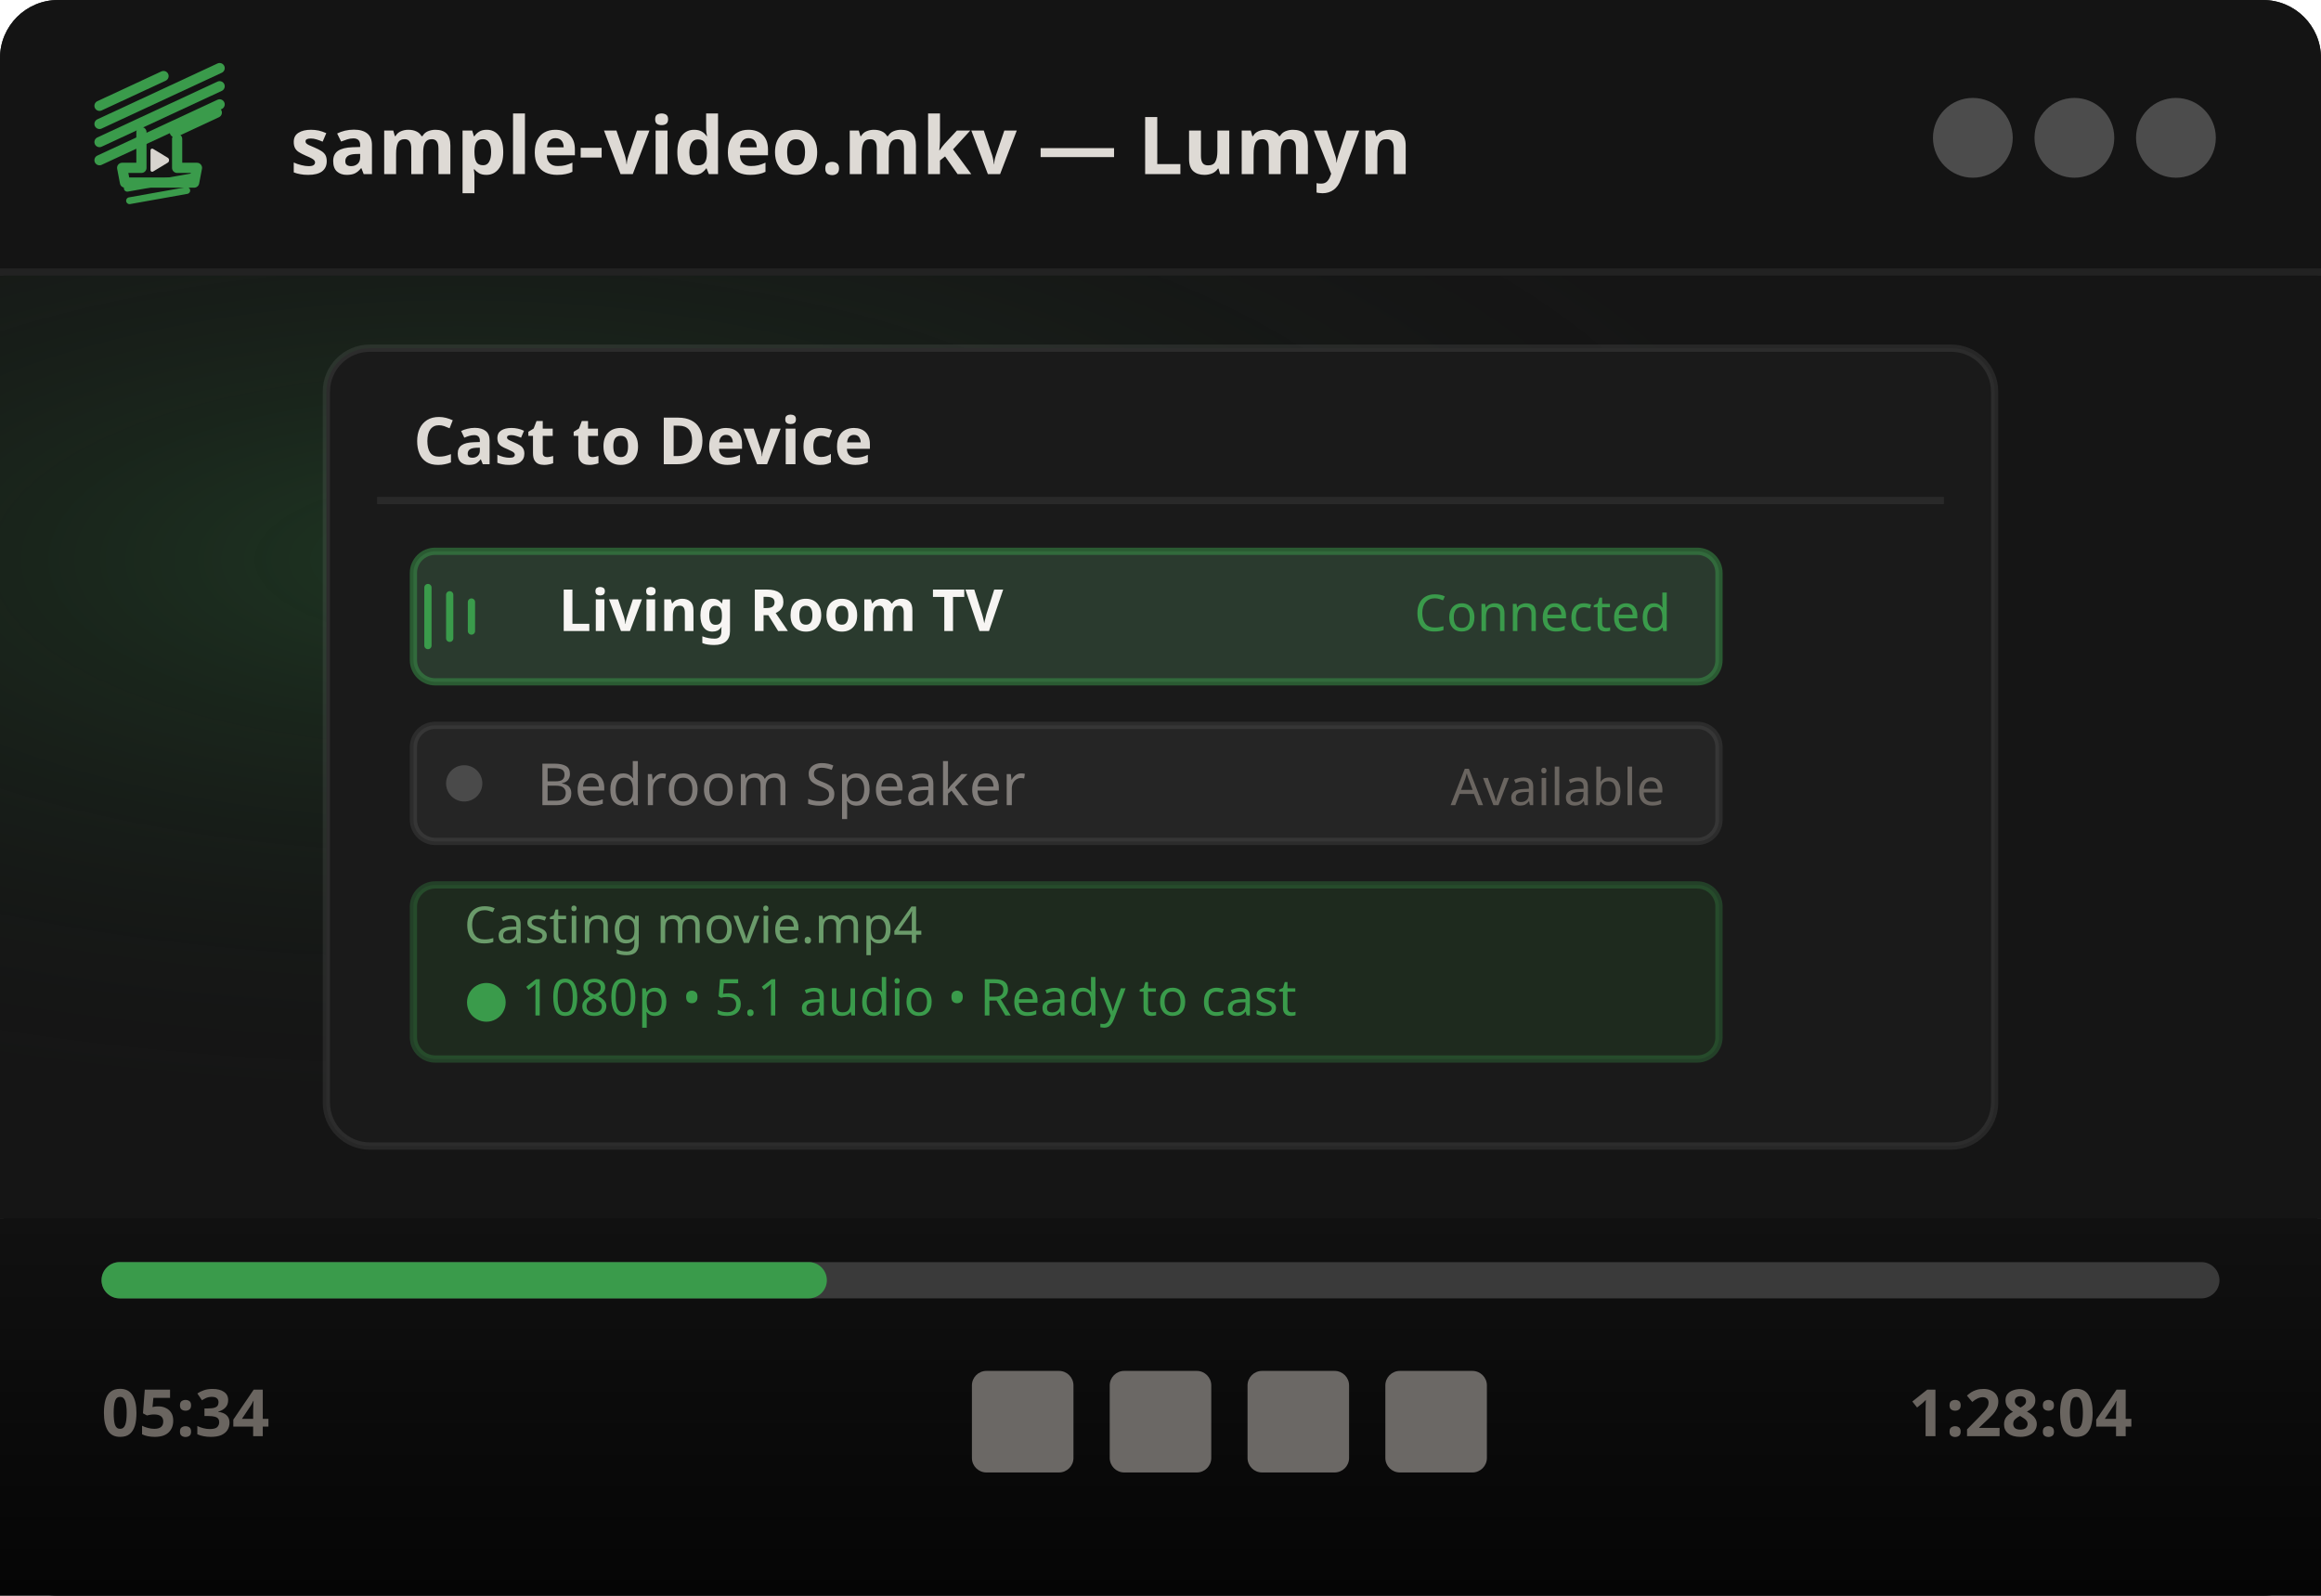
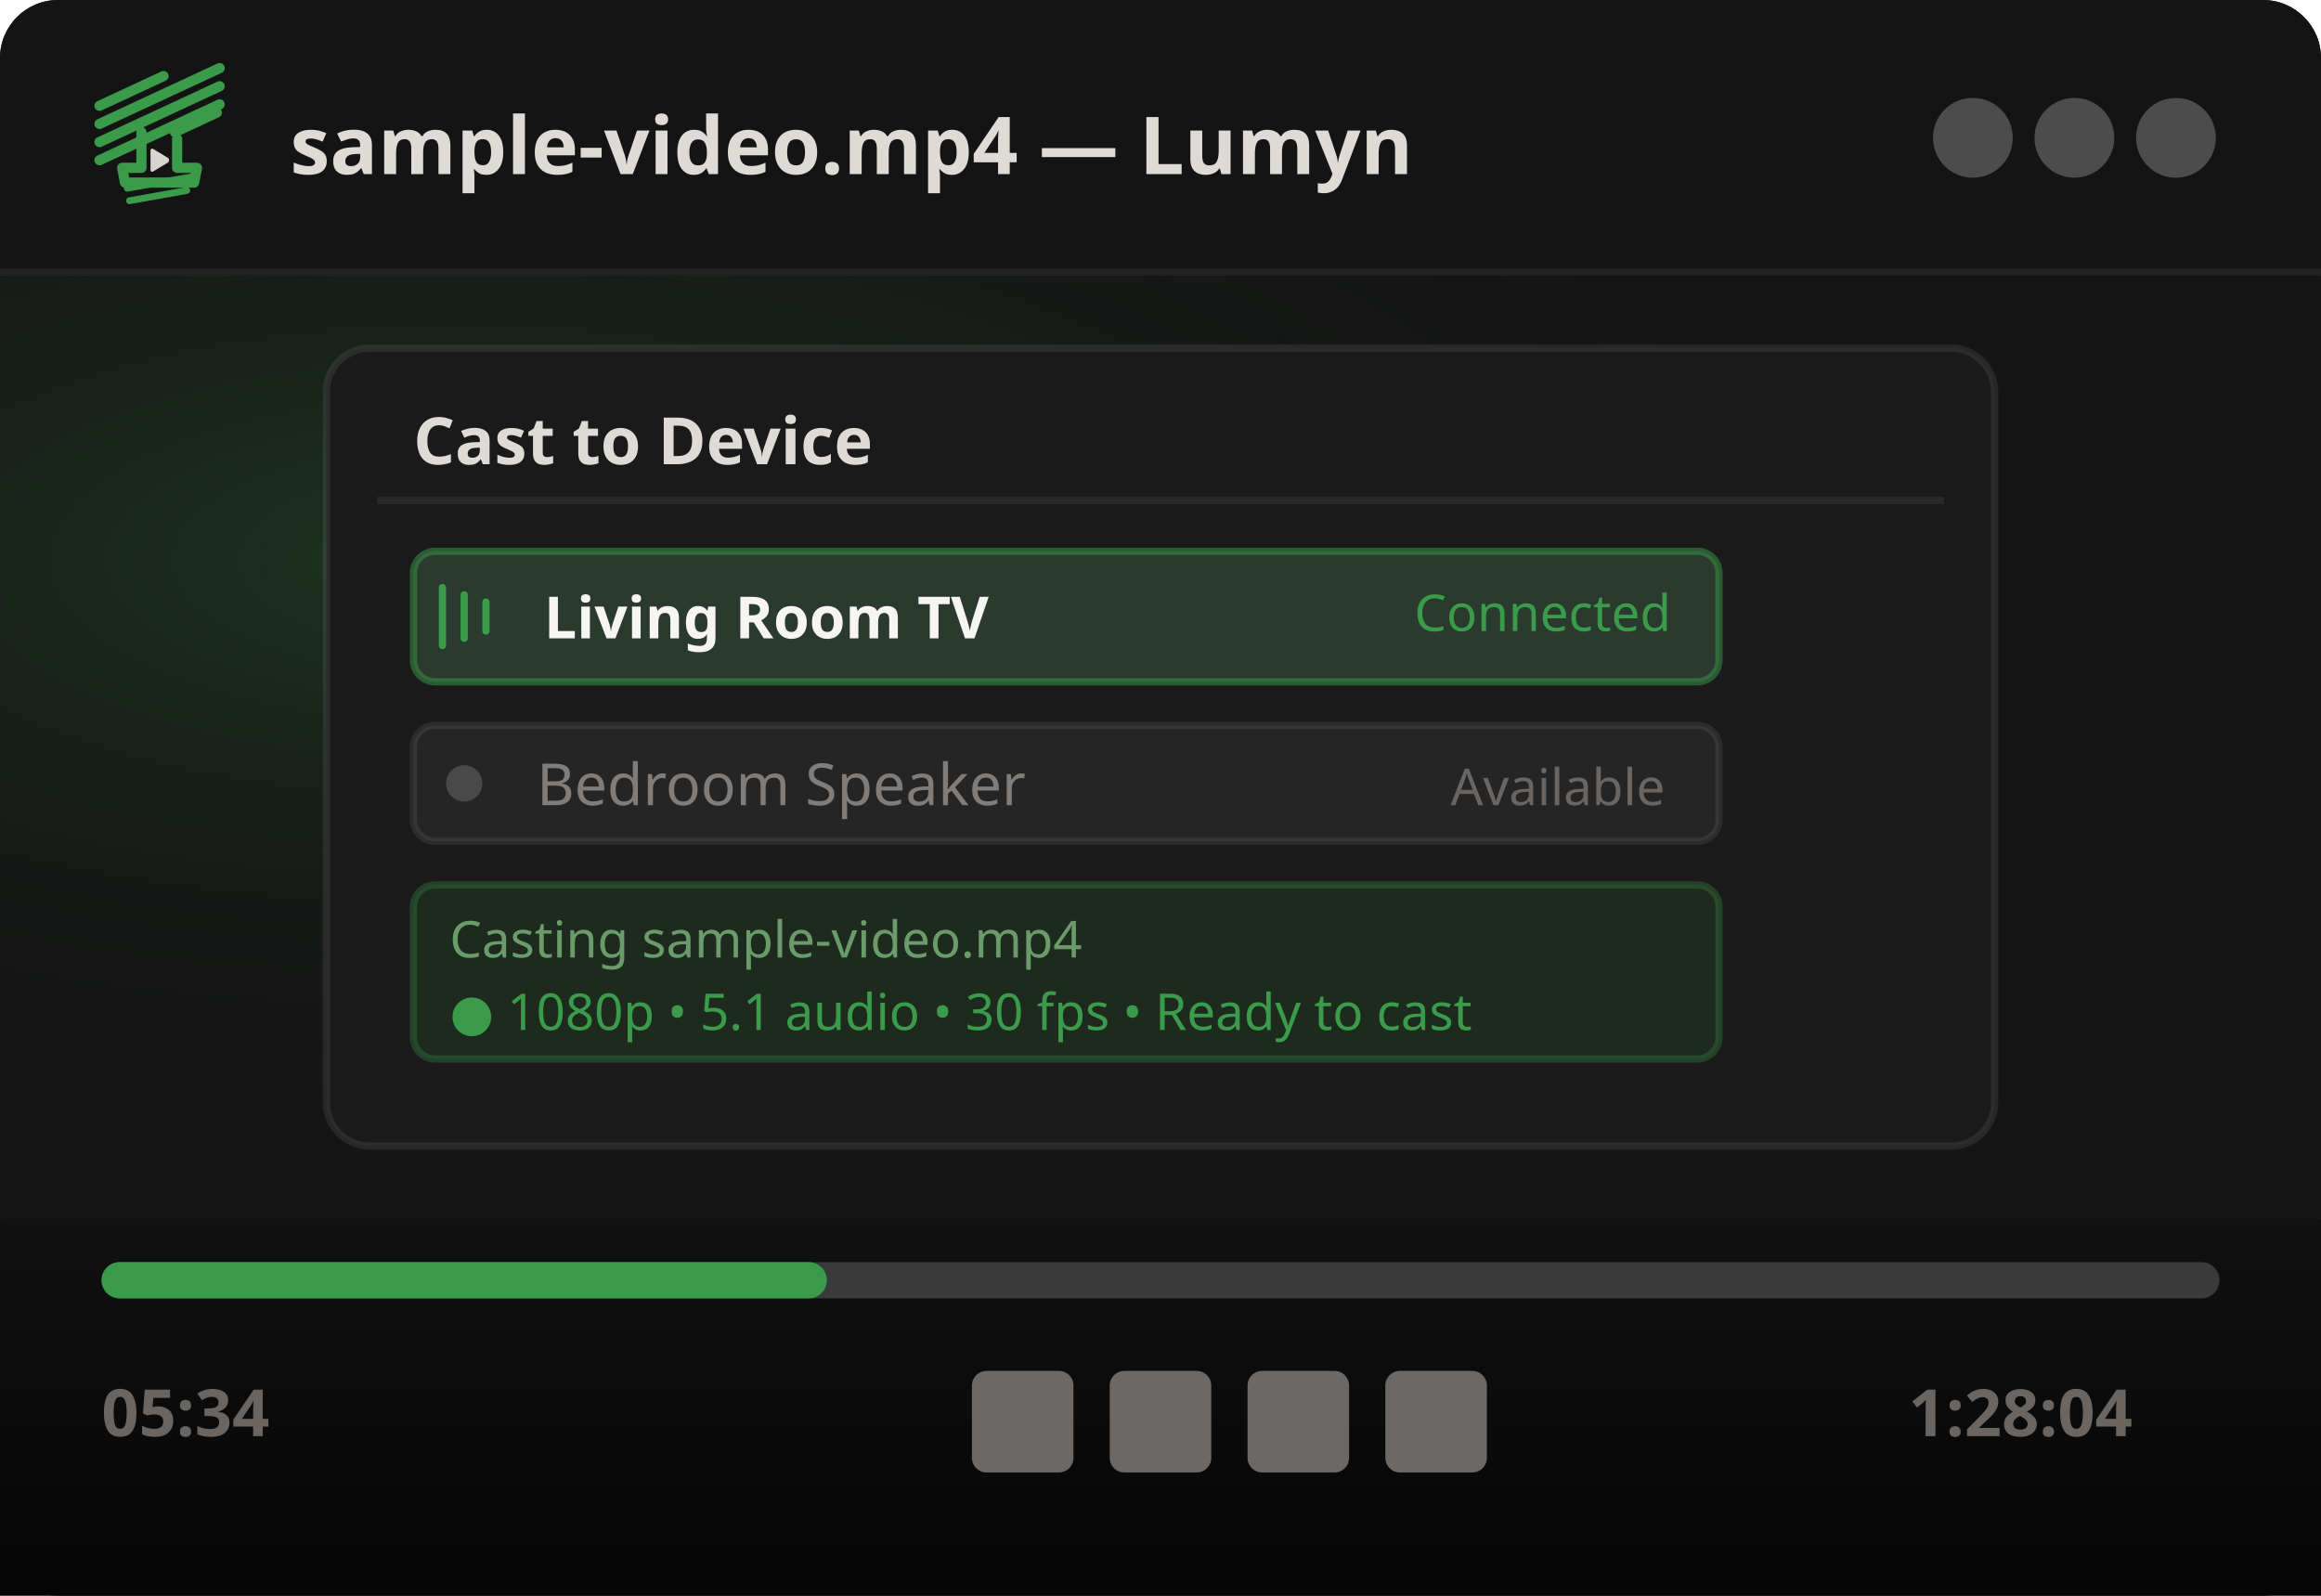
<svg xmlns="http://www.w3.org/2000/svg" viewBox="0 0 320 220" width="320" height="220">
  <rect width="320" height="220" rx="8" fill="#101010" stroke="rgba(255,255,255,0.09)" stroke-width="1" />
  <rect width="320" height="38" rx="8" fill="#141414" />
  <rect y="30" width="320" height="8" fill="#141414" />
  <rect y="37" width="320" height="1" fill="rgba(255,255,255,0.06)" />
  <g transform="translate(12,9) scale(0.078125)" fill="none">
    <path d="M22 71.5L135 19" stroke="#3A9B4B" stroke-width="18" stroke-linecap="round" />
    <path d="M22 103.5L234 5" stroke="#3A9B4B" stroke-width="18" stroke-linecap="round" />
    <path d="M22 135.5L234 37" stroke="#3A9B4B" stroke-width="18" stroke-linecap="round" />
    <path d="M22 167.5L234 69" stroke="#3A9B4B" stroke-width="18" stroke-linecap="round" />
    <path d="M155 118L229 83.5" stroke="#3A9B4B" stroke-width="18" stroke-linecap="round" />
    <path d="M96 118V181H62L67 207H189L194 181H159V130" stroke="#3A9B4B" stroke-width="18" stroke-linecap="round" stroke-linejoin="round" />
    <path d="M71 217L184 197" stroke="#3A9B4B" stroke-width="12" stroke-linecap="round" />
    <path d="M75 239L176 221" stroke="#3A9B4B" stroke-width="12" stroke-linecap="round" />
    <path d="M112 150C112 147.7 114.5 146.3 116.5 147.5L142.5 163.2C145.5 165 145.5 170 142.5 171.8L116.5 187.5C114.5 188.7 112 187.3 112 185V150Z" fill="#D8D4CF" />
  </g>
-   <text x="40" y="24" font-family="system-ui,sans-serif" font-size="11" font-weight="700" fill="#DEDAD5">sample-video.mkv — Lumyn</text>
+   <text x="40" y="24" font-family="system-ui,sans-serif" font-size="11" font-weight="700" fill="#DEDAD5">sample-video.mp4 — Lumyn</text>
  <circle cx="272" cy="19" r="5.5" fill="#4c4c4c" />
  <circle cx="286" cy="19" r="5.5" fill="#4c4c4c" />
  <circle cx="300" cy="19" r="5.5" fill="#4c4c4c" />
  <rect x="0" y="38" width="320" height="130" fill="#151515" />
  <radialGradient id="glow-cast" cx="20%" cy="30%" r="60%">
    <stop offset="0%" stop-color="#3a9b4b" stop-opacity="0.25" />
    <stop offset="100%" stop-color="#151515" stop-opacity="0" />
  </radialGradient>
  <rect x="0" y="38" width="320" height="130" fill="url(#glow-cast)" />
  <rect x="45" y="48" width="230" height="110" rx="6" fill="#1A1A1A" stroke="rgba(255,255,255,0.08)" stroke-width="1" />
  <text x="57" y="64" font-family="system-ui,sans-serif" font-size="9" font-weight="700" fill="#DEDAD5">Cast to Device</text>
  <line x1="52" y1="69" x2="268" y2="69" stroke="rgba(255,255,255,0.07)" stroke-width="1" />
  <rect x="57" y="76" width="180" height="18" rx="3" fill="#2A3A2E" stroke="rgba(58,155,75,0.5)" stroke-width="1" />
-   <g transform="translate(65,85)">
+   <g transform="translate(67,85)">
    <path d="M-6,-4 L-6,4 M-3,-3 L-3,3 M0,-2 L0,2" stroke="#3A9B4B" stroke-width="1" stroke-linecap="round" fill="none" />
  </g>
-   <text x="77" y="87" font-family="system-ui,sans-serif" font-size="8" font-weight="600" fill="#F7F5F3">Living Room TV</text>
+   <text x="75" y="88" font-family="system-ui,sans-serif" font-size="8" font-weight="600" fill="#F7F5F3">Living Room TV</text>
  <text x="195" y="87" font-family="system-ui,sans-serif" font-size="7" fill="#3a9b4b">Connected</text>
  <rect x="57" y="100" width="180" height="16" rx="3" fill="#252525" stroke="rgba(255,255,255,0.08)" stroke-width="1" />
  <circle cx="64" cy="108" r="2.5" fill="#4a4a4a" />
  <text x="74" y="111" font-family="system-ui,sans-serif" font-size="8" fill="#807C79">Bedroom Speaker</text>
  <text x="200" y="111" font-family="system-ui,sans-serif" font-size="7" fill="#6A6560">Available</text>
  <rect x="57" y="122" width="180" height="24" rx="3" fill="#1E2A1E" stroke="rgba(58,155,75,0.3)" stroke-width="1" />
-   <text x="64" y="130" font-family="system-ui,sans-serif" font-size="7" fill="#6A9B6A">Casting movie.mp4</text>
-   <text x="64" y="140" font-family="system-ui,sans-serif" font-size="7" fill="#3a9b4b">● 1080p • 5.1 audio • Ready to cast</text>
+   <text x="62" y="132" font-family="system-ui,sans-serif" font-size="7" fill="#6A9B6A">Casting sample-video.mp4</text>
+   <text x="62" y="142" font-family="system-ui,sans-serif" font-size="7" fill="#3a9b4b">● 1080p • 5.1 audio • 30 fps • Ready to cast</text>
  <rect x="0" y="168" width="320" height="52" fill="url(#ctrl-grad-cast)" />
  <linearGradient id="ctrl-grad-cast" x1="0" y1="0" x2="0" y2="1">
    <stop offset="0%" stop-color="#111111" />
    <stop offset="100%" stop-color="#050505" />
  </linearGradient>
  <rect x="14" y="174" width="292" height="5" rx="2.5" fill="#3a3a3a" />
  <rect x="14" y="174" width="100" height="5" rx="2.5" fill="#3a9b4b" />
  <text x="14" y="198" font-family="system-ui,sans-serif" font-size="9" font-weight="700" fill="#6A6560">05:34</text>
  <rect x="134" y="189" width="14" height="14" rx="2" fill="#807C79" opacity="0.82" />
  <rect x="153" y="189" width="14" height="14" rx="2" fill="#807C79" opacity="0.82" />
  <rect x="172" y="189" width="14" height="14" rx="2" fill="#807C79" opacity="0.82" />
  <rect x="191" y="189" width="14" height="14" rx="2" fill="#807C79" opacity="0.82" />
  <text x="294" y="198" font-family="system-ui,sans-serif" font-size="9" font-weight="700" fill="#6A6560" text-anchor="end">1:28:04</text>
</svg>
